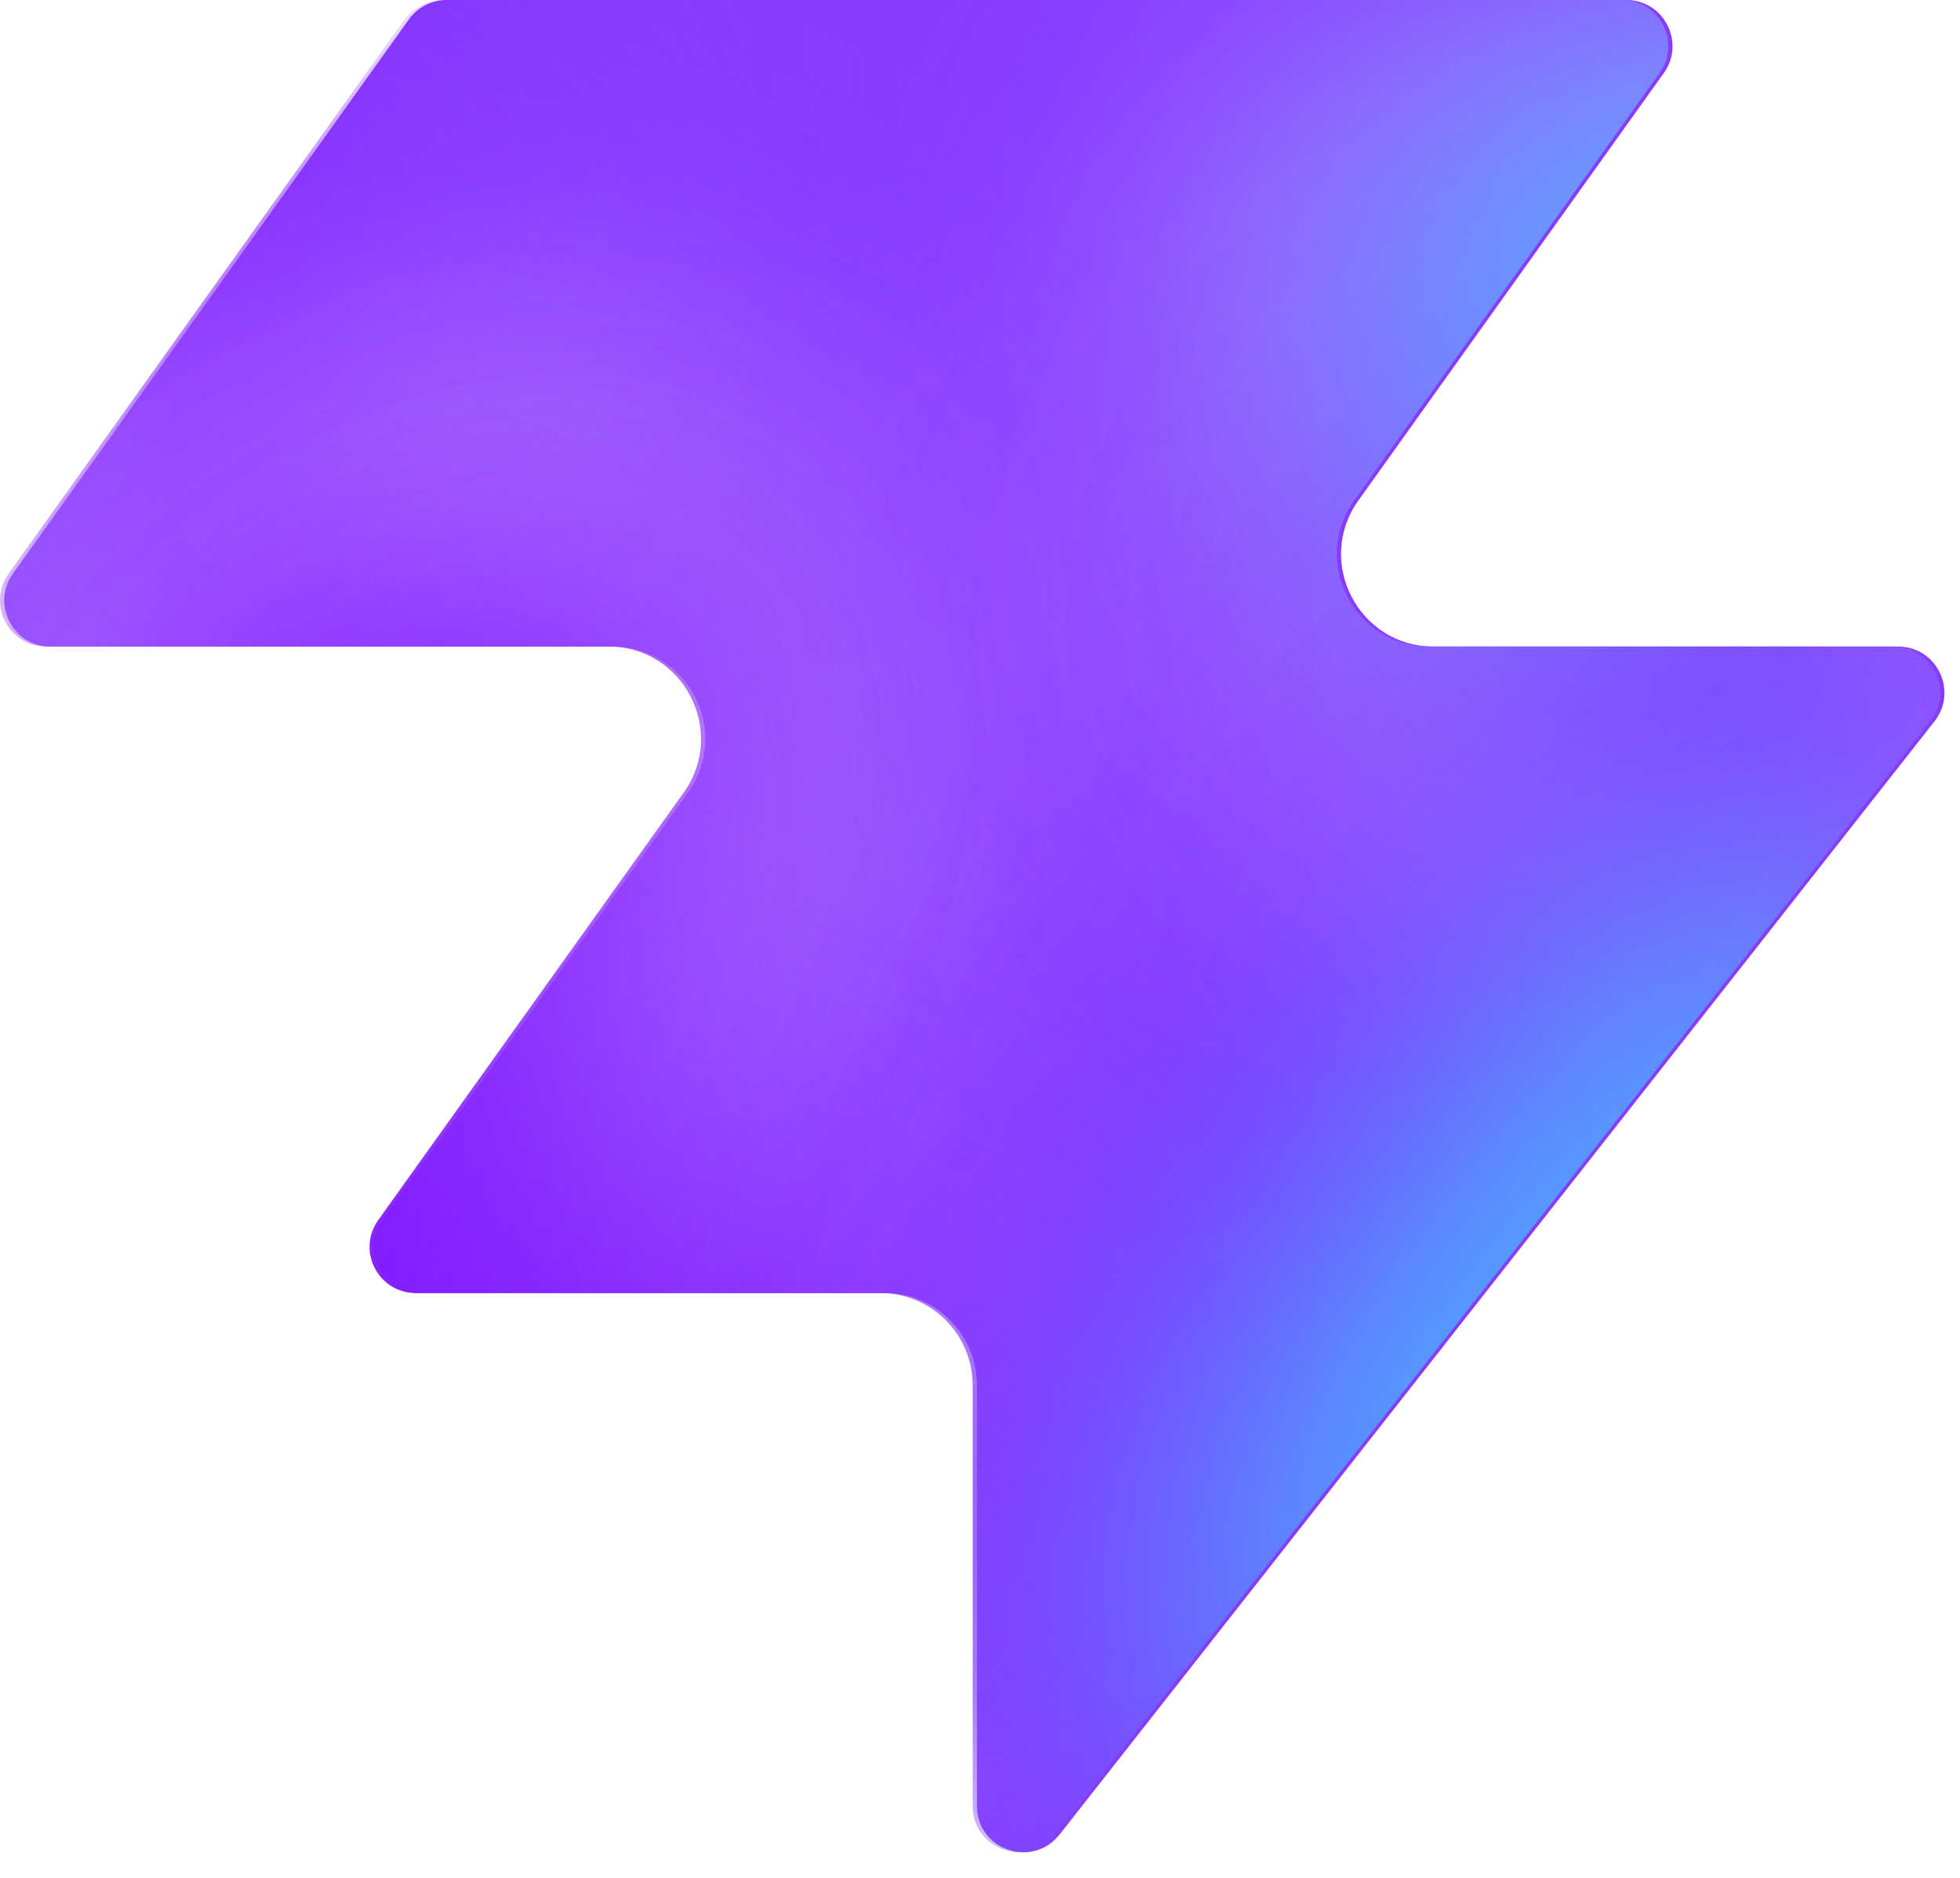
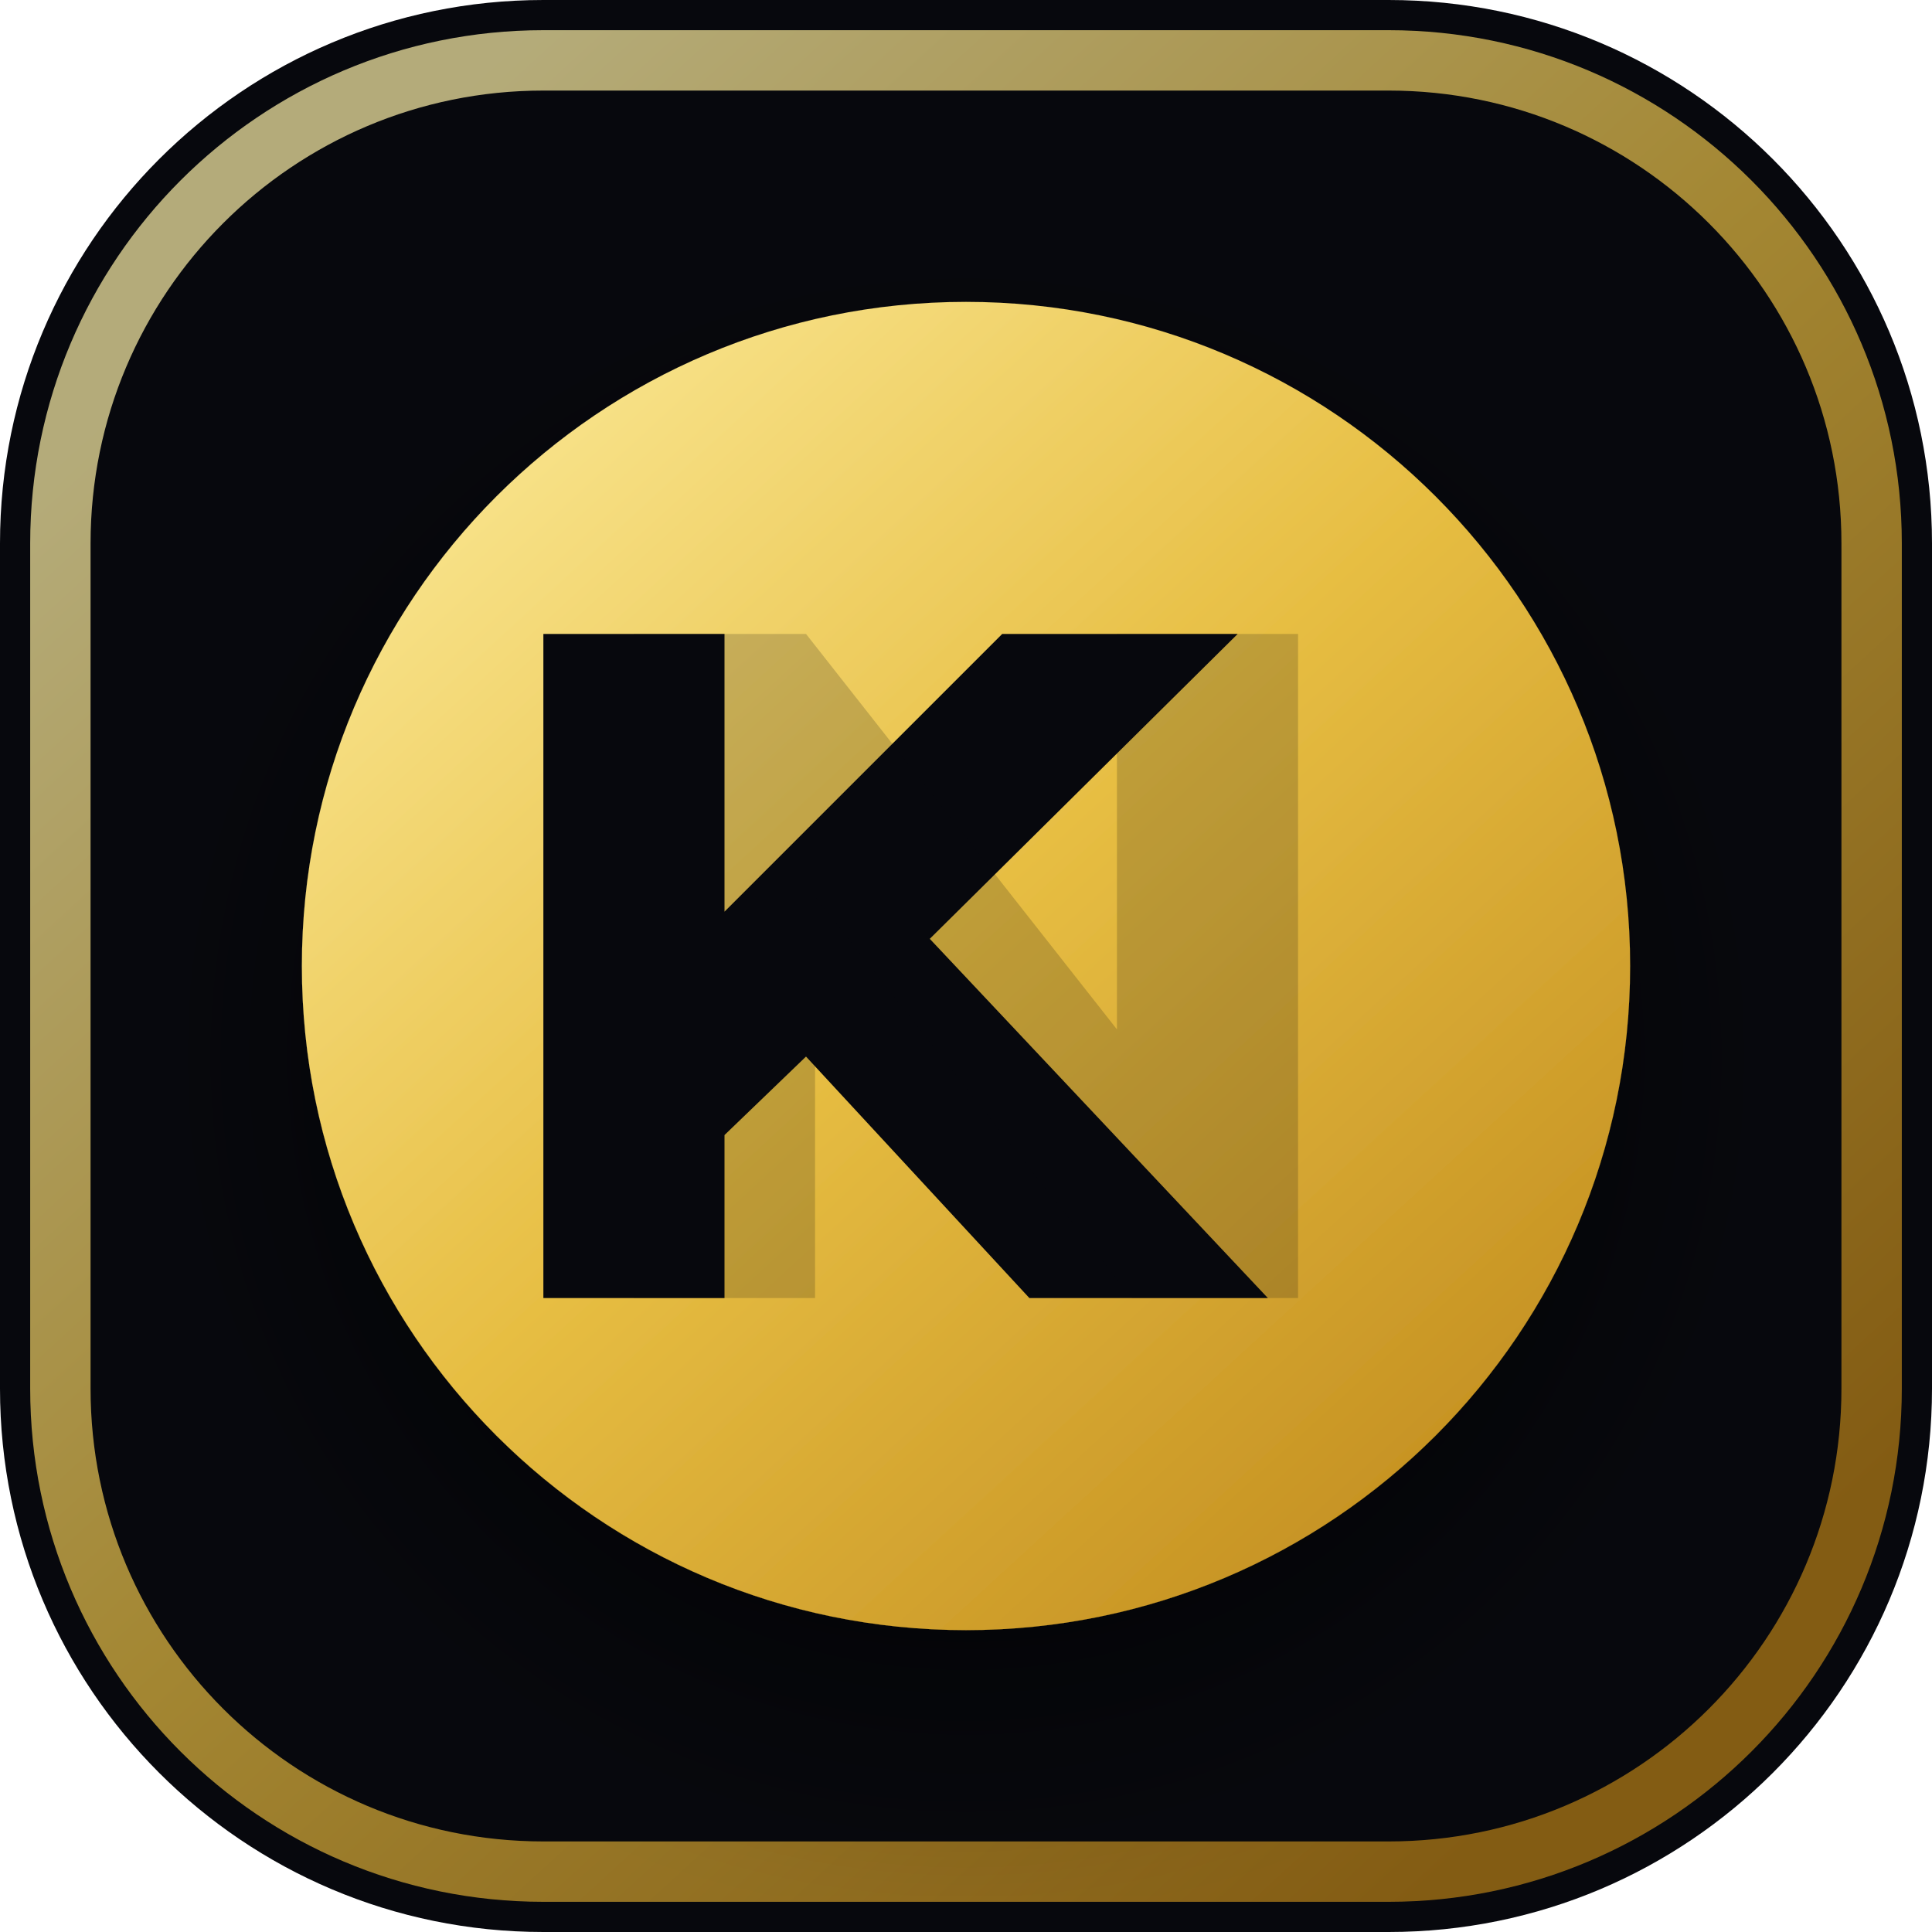
- <svg xmlns="http://www.w3.org/2000/svg" width="48" height="46" fill="none" viewBox="0 0 48 46">
-   <path fill="#863bff" d="M25.946 44.938c-.664.845-2.021.375-2.021-.698V33.937a2.26 2.26 0 0 0-2.262-2.262H10.287c-.92 0-1.456-1.04-.92-1.788l7.48-10.471c1.07-1.497 0-3.578-1.842-3.578H1.237c-.92 0-1.456-1.04-.92-1.788L10.013.474c.214-.297.556-.474.92-.474h28.894c.92 0 1.456 1.04.92 1.788l-7.48 10.471c-1.07 1.498 0 3.579 1.842 3.579h11.377c.943 0 1.473 1.088.89 1.83L25.947 44.94z" style="fill:#863bff;fill:color(display-p3 .525 .23 1);fill-opacity:1" />
-   <mask id="a" width="48" height="46" x="0" y="0" maskUnits="userSpaceOnUse" style="mask-type:alpha">
-     <path fill="#000" d="M25.842 44.938c-.664.844-2.021.375-2.021-.698V33.937a2.26 2.26 0 0 0-2.262-2.262H10.183c-.92 0-1.456-1.04-.92-1.788l7.48-10.471c1.07-1.498 0-3.579-1.842-3.579H1.133c-.92 0-1.456-1.04-.92-1.787L9.91.473c.214-.297.556-.474.92-.474h28.894c.92 0 1.456 1.04.92 1.788l-7.48 10.471c-1.07 1.498 0 3.578 1.842 3.578h11.377c.943 0 1.473 1.088.89 1.832L25.843 44.94z" style="fill:#000;fill-opacity:1" />
-   </mask>
-   <g mask="url(#a)">
-     <g filter="url(#b)">
-       <ellipse cx="5.508" cy="14.704" fill="#ede6ff" rx="5.508" ry="14.704" style="fill:#ede6ff;fill:color(display-p3 .927 .903 1);fill-opacity:1" transform="matrix(.00324 1 1 -.00324 -4.47 31.516)" />
-     </g>
-     <g filter="url(#c)">
-       <ellipse cx="10.399" cy="29.851" fill="#ede6ff" rx="10.399" ry="29.851" style="fill:#ede6ff;fill:color(display-p3 .927 .903 1);fill-opacity:1" transform="matrix(.00324 1 1 -.00324 -39.328 7.883)" />
-     </g>
-     <g filter="url(#d)">
-       <ellipse cx="5.508" cy="30.487" fill="#7e14ff" rx="5.508" ry="30.487" style="fill:#7e14ff;fill:color(display-p3 .492 .077 1);fill-opacity:1" transform="rotate(89.814 -25.913 -14.639)scale(1 -1)" />
-     </g>
-     <g filter="url(#e)">
-       <ellipse cx="5.508" cy="30.599" fill="#7e14ff" rx="5.508" ry="30.599" style="fill:#7e14ff;fill:color(display-p3 .492 .077 1);fill-opacity:1" transform="rotate(89.814 -32.644 -3.334)scale(1 -1)" />
-     </g>
-     <g filter="url(#f)">
-       <ellipse cx="5.508" cy="30.599" fill="#7e14ff" rx="5.508" ry="30.599" style="fill:#7e14ff;fill:color(display-p3 .492 .077 1);fill-opacity:1" transform="matrix(.00324 1 1 -.00324 -34.34 30.47)" />
-     </g>
-     <g filter="url(#g)">
-       <ellipse cx="14.072" cy="22.078" fill="#ede6ff" rx="14.072" ry="22.078" style="fill:#ede6ff;fill:color(display-p3 .927 .903 1);fill-opacity:1" transform="rotate(93.35 24.506 48.493)scale(-1 1)" />
-     </g>
-     <g filter="url(#h)">
-       <ellipse cx="3.47" cy="21.501" fill="#7e14ff" rx="3.47" ry="21.501" style="fill:#7e14ff;fill:color(display-p3 .492 .077 1);fill-opacity:1" transform="rotate(89.009 28.708 47.59)scale(-1 1)" />
-     </g>
-     <g filter="url(#i)">
-       <ellipse cx="3.47" cy="21.501" fill="#7e14ff" rx="3.47" ry="21.501" style="fill:#7e14ff;fill:color(display-p3 .492 .077 1);fill-opacity:1" transform="rotate(89.009 28.708 47.59)scale(-1 1)" />
-     </g>
-     <g filter="url(#j)">
-       <ellipse cx=".387" cy="8.972" fill="#7e14ff" rx="4.407" ry="29.108" style="fill:#7e14ff;fill:color(display-p3 .492 .077 1);fill-opacity:1" transform="rotate(39.51 .387 8.972)" />
-     </g>
-     <g filter="url(#k)">
-       <ellipse cx="47.523" cy="-6.092" fill="#7e14ff" rx="4.407" ry="29.108" style="fill:#7e14ff;fill:color(display-p3 .492 .077 1);fill-opacity:1" transform="rotate(37.892 47.523 -6.092)" />
-     </g>
-     <g filter="url(#l)">
-       <ellipse cx="41.412" cy="6.333" fill="#47bfff" rx="5.971" ry="9.665" style="fill:#47bfff;fill:color(display-p3 .28 .748 1);fill-opacity:1" transform="rotate(37.892 41.412 6.333)" />
-     </g>
-     <g filter="url(#m)">
-       <ellipse cx="-1.879" cy="38.332" fill="#7e14ff" rx="4.407" ry="29.108" style="fill:#7e14ff;fill:color(display-p3 .492 .077 1);fill-opacity:1" transform="rotate(37.892 -1.88 38.332)" />
-     </g>
-     <g filter="url(#n)">
-       <ellipse cx="-1.879" cy="38.332" fill="#7e14ff" rx="4.407" ry="29.108" style="fill:#7e14ff;fill:color(display-p3 .492 .077 1);fill-opacity:1" transform="rotate(37.892 -1.88 38.332)" />
-     </g>
-     <g filter="url(#o)">
-       <ellipse cx="35.651" cy="29.907" fill="#7e14ff" rx="4.407" ry="29.108" style="fill:#7e14ff;fill:color(display-p3 .492 .077 1);fill-opacity:1" transform="rotate(37.892 35.651 29.907)" />
-     </g>
-     <g filter="url(#p)">
-       <ellipse cx="38.418" cy="32.4" fill="#47bfff" rx="5.971" ry="15.297" style="fill:#47bfff;fill:color(display-p3 .28 .748 1);fill-opacity:1" transform="rotate(37.892 38.418 32.4)" />
-     </g>
-   </g>
+ <svg xmlns="http://www.w3.org/2000/svg" viewBox="0 0 64 64" role="img" aria-labelledby="title">
  <defs>
-     <filter id="b" width="60.045" height="41.654" x="-19.77" y="16.149" color-interpolation-filters="sRGB" filterUnits="userSpaceOnUse">
-       <feFlood flood-opacity="0" result="BackgroundImageFix" />
-       <feBlend in="SourceGraphic" in2="BackgroundImageFix" result="shape" />
-       <feGaussianBlur result="effect1_foregroundBlur_2002_17158" stdDeviation="7.659" />
-     </filter>
-     <filter id="c" width="90.34" height="51.437" x="-54.613" y="-7.533" color-interpolation-filters="sRGB" filterUnits="userSpaceOnUse">
-       <feFlood flood-opacity="0" result="BackgroundImageFix" />
-       <feBlend in="SourceGraphic" in2="BackgroundImageFix" result="shape" />
-       <feGaussianBlur result="effect1_foregroundBlur_2002_17158" stdDeviation="7.659" />
-     </filter>
-     <filter id="d" width="79.355" height="29.4" x="-49.64" y="2.03" color-interpolation-filters="sRGB" filterUnits="userSpaceOnUse">
-       <feFlood flood-opacity="0" result="BackgroundImageFix" />
-       <feBlend in="SourceGraphic" in2="BackgroundImageFix" result="shape" />
-       <feGaussianBlur result="effect1_foregroundBlur_2002_17158" stdDeviation="4.596" />
-     </filter>
-     <filter id="e" width="79.579" height="29.4" x="-45.045" y="20.029" color-interpolation-filters="sRGB" filterUnits="userSpaceOnUse">
-       <feFlood flood-opacity="0" result="BackgroundImageFix" />
-       <feBlend in="SourceGraphic" in2="BackgroundImageFix" result="shape" />
-       <feGaussianBlur result="effect1_foregroundBlur_2002_17158" stdDeviation="4.596" />
-     </filter>
-     <filter id="f" width="79.579" height="29.4" x="-43.513" y="21.178" color-interpolation-filters="sRGB" filterUnits="userSpaceOnUse">
-       <feFlood flood-opacity="0" result="BackgroundImageFix" />
-       <feBlend in="SourceGraphic" in2="BackgroundImageFix" result="shape" />
-       <feGaussianBlur result="effect1_foregroundBlur_2002_17158" stdDeviation="4.596" />
-     </filter>
-     <filter id="g" width="74.749" height="58.852" x="15.756" y="-17.901" color-interpolation-filters="sRGB" filterUnits="userSpaceOnUse">
-       <feFlood flood-opacity="0" result="BackgroundImageFix" />
-       <feBlend in="SourceGraphic" in2="BackgroundImageFix" result="shape" />
-       <feGaussianBlur result="effect1_foregroundBlur_2002_17158" stdDeviation="7.659" />
-     </filter>
-     <filter id="h" width="61.377" height="25.362" x="23.548" y="2.284" color-interpolation-filters="sRGB" filterUnits="userSpaceOnUse">
-       <feFlood flood-opacity="0" result="BackgroundImageFix" />
-       <feBlend in="SourceGraphic" in2="BackgroundImageFix" result="shape" />
-       <feGaussianBlur result="effect1_foregroundBlur_2002_17158" stdDeviation="4.596" />
-     </filter>
-     <filter id="i" width="61.377" height="25.362" x="23.548" y="2.284" color-interpolation-filters="sRGB" filterUnits="userSpaceOnUse">
-       <feFlood flood-opacity="0" result="BackgroundImageFix" />
-       <feBlend in="SourceGraphic" in2="BackgroundImageFix" result="shape" />
-       <feGaussianBlur result="effect1_foregroundBlur_2002_17158" stdDeviation="4.596" />
-     </filter>
-     <filter id="j" width="56.045" height="63.649" x="-27.636" y="-22.853" color-interpolation-filters="sRGB" filterUnits="userSpaceOnUse">
-       <feFlood flood-opacity="0" result="BackgroundImageFix" />
-       <feBlend in="SourceGraphic" in2="BackgroundImageFix" result="shape" />
-       <feGaussianBlur result="effect1_foregroundBlur_2002_17158" stdDeviation="4.596" />
-     </filter>
-     <filter id="k" width="54.814" height="64.646" x="20.116" y="-38.415" color-interpolation-filters="sRGB" filterUnits="userSpaceOnUse">
-       <feFlood flood-opacity="0" result="BackgroundImageFix" />
-       <feBlend in="SourceGraphic" in2="BackgroundImageFix" result="shape" />
-       <feGaussianBlur result="effect1_foregroundBlur_2002_17158" stdDeviation="4.596" />
-     </filter>
-     <filter id="l" width="33.541" height="35.313" x="24.641" y="-11.323" color-interpolation-filters="sRGB" filterUnits="userSpaceOnUse">
-       <feFlood flood-opacity="0" result="BackgroundImageFix" />
-       <feBlend in="SourceGraphic" in2="BackgroundImageFix" result="shape" />
-       <feGaussianBlur result="effect1_foregroundBlur_2002_17158" stdDeviation="4.596" />
-     </filter>
-     <filter id="m" width="54.814" height="64.646" x="-29.286" y="6.009" color-interpolation-filters="sRGB" filterUnits="userSpaceOnUse">
-       <feFlood flood-opacity="0" result="BackgroundImageFix" />
-       <feBlend in="SourceGraphic" in2="BackgroundImageFix" result="shape" />
-       <feGaussianBlur result="effect1_foregroundBlur_2002_17158" stdDeviation="4.596" />
-     </filter>
-     <filter id="n" width="54.814" height="64.646" x="-29.286" y="6.009" color-interpolation-filters="sRGB" filterUnits="userSpaceOnUse">
-       <feFlood flood-opacity="0" result="BackgroundImageFix" />
-       <feBlend in="SourceGraphic" in2="BackgroundImageFix" result="shape" />
-       <feGaussianBlur result="effect1_foregroundBlur_2002_17158" stdDeviation="4.596" />
-     </filter>
-     <filter id="o" width="54.814" height="64.646" x="8.244" y="-2.416" color-interpolation-filters="sRGB" filterUnits="userSpaceOnUse">
-       <feFlood flood-opacity="0" result="BackgroundImageFix" />
-       <feBlend in="SourceGraphic" in2="BackgroundImageFix" result="shape" />
-       <feGaussianBlur result="effect1_foregroundBlur_2002_17158" stdDeviation="4.596" />
-     </filter>
-     <filter id="p" width="39.409" height="43.623" x="18.713" y="10.588" color-interpolation-filters="sRGB" filterUnits="userSpaceOnUse">
-       <feFlood flood-opacity="0" result="BackgroundImageFix" />
-       <feBlend in="SourceGraphic" in2="BackgroundImageFix" result="shape" />
-       <feGaussianBlur result="effect1_foregroundBlur_2002_17158" stdDeviation="4.596" />
+     <linearGradient id="gold" x1="10" y1="8" x2="54" y2="56" gradientUnits="userSpaceOnUse">
+       <stop stop-color="#FFF2A8" />
+       <stop offset="0.48" stop-color="#E7BE43" />
+       <stop offset="1" stop-color="#B98116" />
+     </linearGradient>
+     <filter id="shadow" x="-20%" y="-20%" width="140%" height="140%">
+       <feDropShadow dx="0" dy="3" stdDeviation="3" flood-color="#000" flood-opacity="0.45" />
    </filter>
  </defs>
+   <rect width="64" height="64" rx="18" fill="#07080D" />
+   <rect x="2" y="2" width="60" height="60" rx="16" fill="none" stroke="url(#gold)" stroke-opacity="0.7" stroke-width="2" />
+   <circle cx="32" cy="32" r="22" fill="url(#gold)" filter="url(#shadow)" />
+   <path d="M18 21h6v9.2L33.2 21H41L30.8 31.1 42 43h-7.9L26.7 35 24 37.6V43h-6V21Z" fill="#07080D" />
+   <path d="M43 21v22h-5.5L27 29.7V43h-6V21h5.7L37 34.1V21H43Z" fill="#07080D" fill-opacity="0.18" />
</svg>
